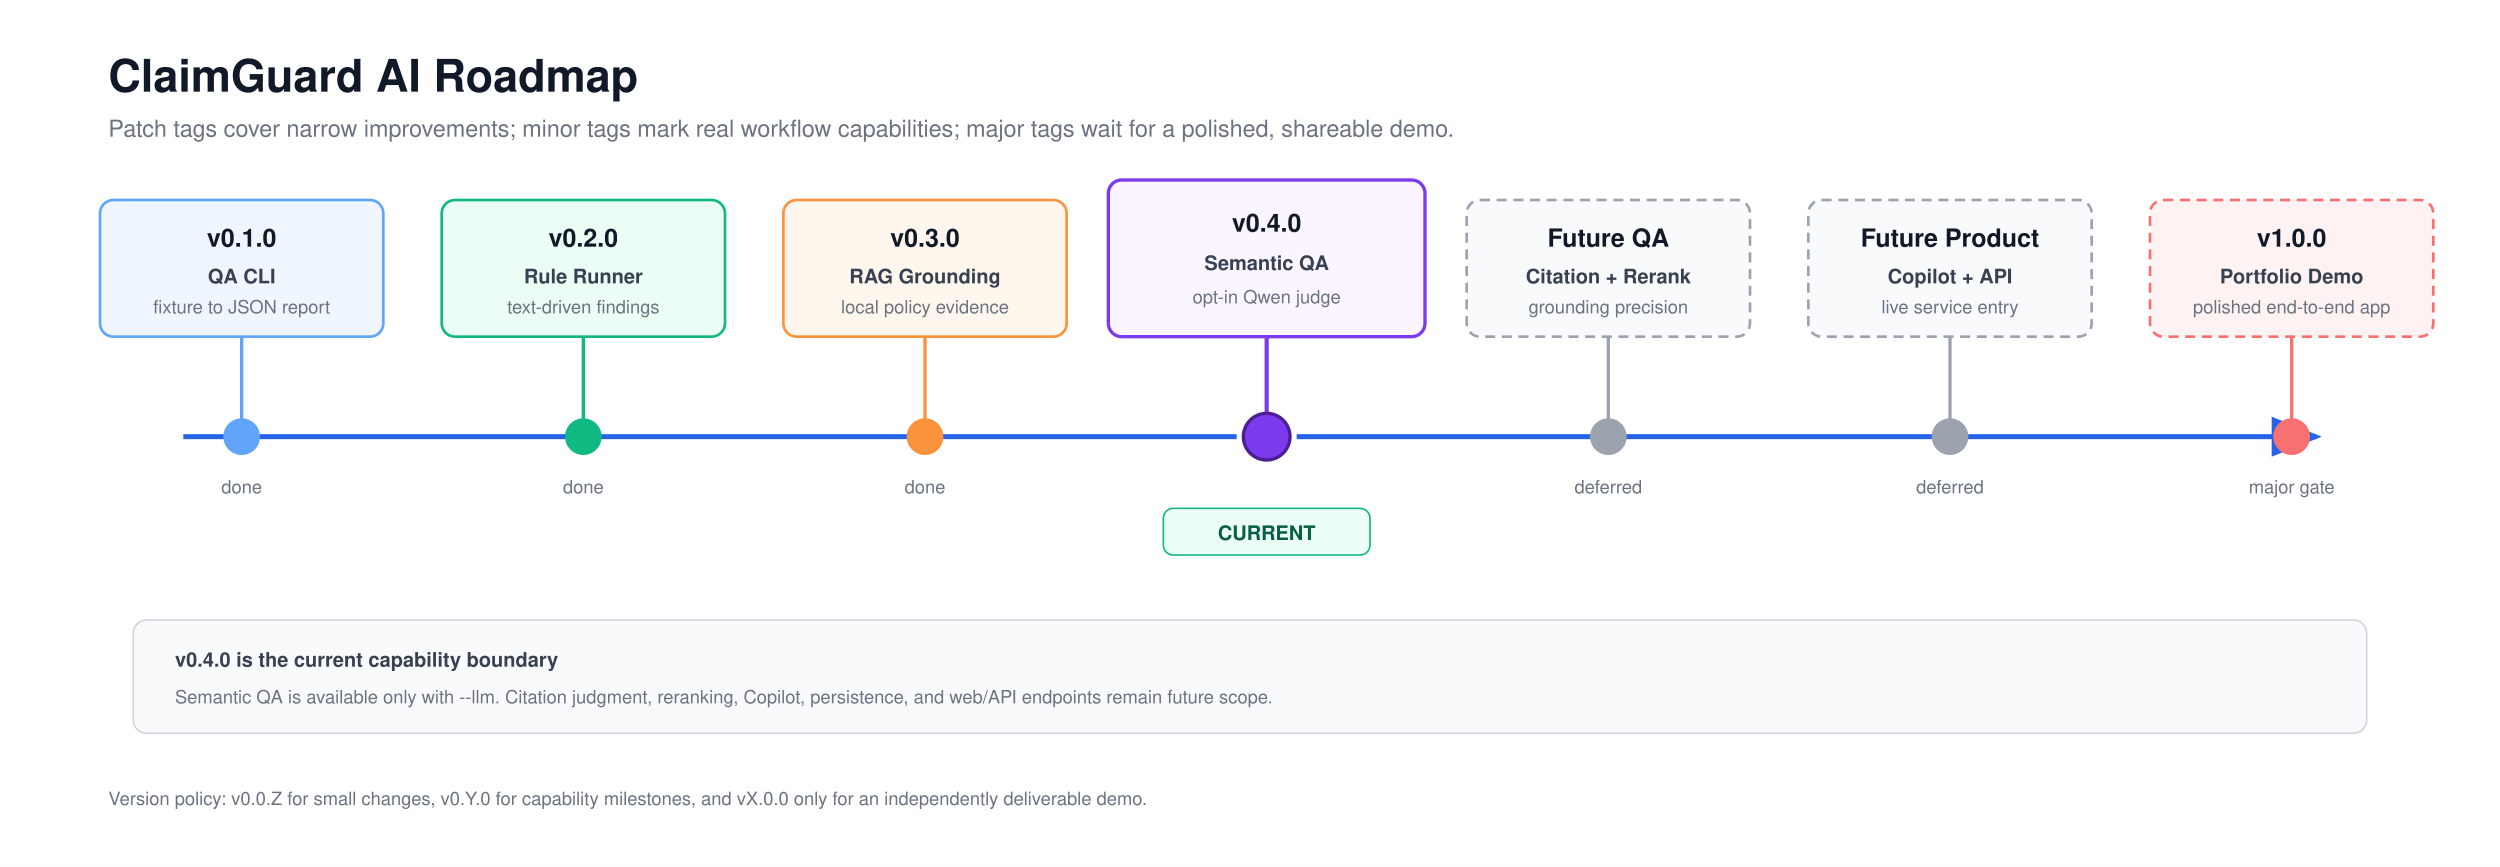
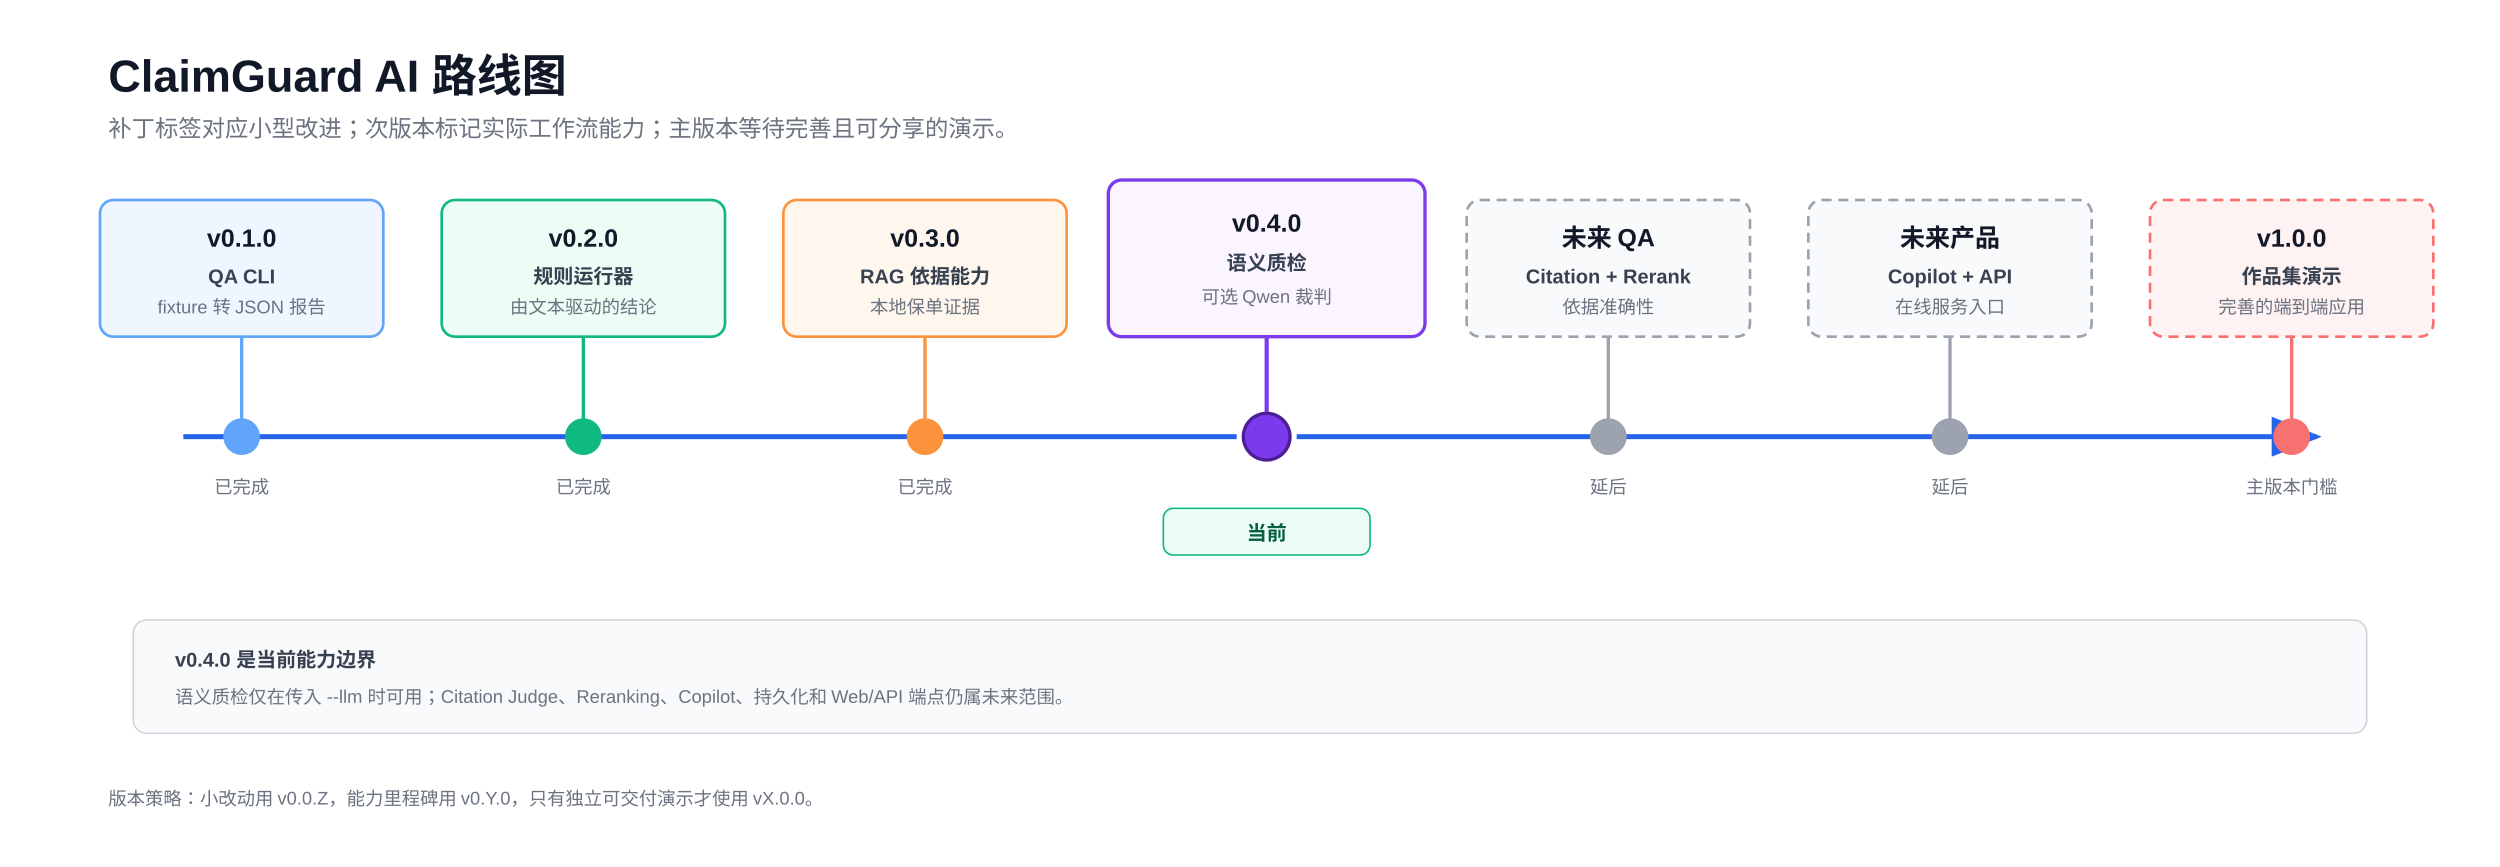
<svg xmlns="http://www.w3.org/2000/svg" viewBox="0 0 1500 520" width="1500" height="520" role="img" aria-labelledby="title desc">
  <style>
-     text { font-family: Helvetica, Arial, 'PingFang SC', 'Microsoft YaHei', sans-serif; }
+     text { font-family: 'Hiragino Sans GB', 'PingFang SC', 'Microsoft YaHei', Arial, sans-serif; }
    .title { fill: #111827; font-size: 27px; font-weight: 700; }
    .subtitle { fill: #6b7280; font-size: 14px; }
    .version { fill: #111827; font-size: 15px; font-weight: 700; }
    .label { fill: #374151; font-size: 12px; font-weight: 600; }
    .small { fill: #6b7280; font-size: 11px; }
    .current { fill: #065f46; font-size: 12px; font-weight: 700; }
  </style>
  <defs>
    <marker id="arrow" markerWidth="10" markerHeight="8" refX="9" refY="4" orient="auto">
      <path d="M0,0 L10,4 L0,8 Z" fill="#2563eb" />
    </marker>
  </defs>
  <rect width="1500" height="520" fill="#ffffff" />
-   <text x="65" y="55" class="title">ClaimGuard AI Roadmap</text>
-   <text x="65" y="82" class="subtitle">Patch tags cover narrow improvements; minor tags mark real workflow capabilities; major tags wait for a polished, shareable demo.</text>
+   <text x="65" y="55" class="title">ClaimGuard AI 路线图</text>
+   <text x="65" y="82" class="subtitle">补丁标签对应小型改进；次版本标记实际工作流能力；主版本等待完善且可分享的演示。</text>
  <line x1="110" y1="262" x2="742" y2="262" stroke="#2563eb" stroke-width="3" />
  <line x1="778" y1="262" x2="1390" y2="262" stroke="#2563eb" stroke-width="3" marker-end="url(#arrow)" />
  <g data-graph-role="node">
    <line x1="145" y1="262" x2="145" y2="202" stroke="#60a5fa" stroke-width="2" />
    <circle cx="145" cy="262" r="11" fill="#60a5fa" />
    <rect x="60" y="120" width="170" height="82" rx="8" fill="#eff6ff" stroke="#60a5fa" stroke-width="1.6" />
    <text x="145" y="148" text-anchor="middle" class="version">v0.1.0</text>
    <text x="145" y="170" text-anchor="middle" class="label">QA CLI</text>
-     <text x="145" y="188" text-anchor="middle" class="small">fixture to JSON report</text>
-     <text x="145" y="296" text-anchor="middle" class="small">done</text>
+     <text x="145" y="188" text-anchor="middle" class="small">fixture 转 JSON 报告</text>
+     <text x="145" y="296" text-anchor="middle" class="small">已完成</text>
    <line x1="350" y1="262" x2="350" y2="202" stroke="#10b981" stroke-width="2" />
    <circle cx="350" cy="262" r="11" fill="#10b981" />
    <rect x="265" y="120" width="170" height="82" rx="8" fill="#ecfdf5" stroke="#10b981" stroke-width="1.6" />
    <text x="350" y="148" text-anchor="middle" class="version">v0.2.0</text>
-     <text x="350" y="170" text-anchor="middle" class="label">Rule Runner</text>
-     <text x="350" y="188" text-anchor="middle" class="small">text-driven findings</text>
-     <text x="350" y="296" text-anchor="middle" class="small">done</text>
+     <text x="350" y="170" text-anchor="middle" class="label">规则运行器</text>
+     <text x="350" y="188" text-anchor="middle" class="small">由文本驱动的结论</text>
+     <text x="350" y="296" text-anchor="middle" class="small">已完成</text>
    <line x1="555" y1="262" x2="555" y2="202" stroke="#fb923c" stroke-width="2" />
    <circle cx="555" cy="262" r="11" fill="#fb923c" />
    <rect x="470" y="120" width="170" height="82" rx="8" fill="#fff7ed" stroke="#fb923c" stroke-width="1.6" />
    <text x="555" y="148" text-anchor="middle" class="version">v0.3.0</text>
-     <text x="555" y="170" text-anchor="middle" class="label">RAG Grounding</text>
-     <text x="555" y="188" text-anchor="middle" class="small">local policy evidence</text>
-     <text x="555" y="296" text-anchor="middle" class="small">done</text>
+     <text x="555" y="170" text-anchor="middle" class="label">RAG 依据能力</text>
+     <text x="555" y="188" text-anchor="middle" class="small">本地保单证据</text>
+     <text x="555" y="296" text-anchor="middle" class="small">已完成</text>
    <line x1="760" y1="262" x2="760" y2="202" stroke="#7c3aed" stroke-width="2.5" />
    <circle cx="760" cy="262" r="14" fill="#7c3aed" stroke="#4c1d95" stroke-width="2" />
    <rect x="665" y="108" width="190" height="94" rx="8" fill="#faf5ff" stroke="#7c3aed" stroke-width="2" />
    <text x="760" y="139" text-anchor="middle" class="version">v0.4.0</text>
-     <text x="760" y="162" text-anchor="middle" class="label">Semantic QA</text>
-     <text x="760" y="182" text-anchor="middle" class="small">opt-in Qwen judge</text>
+     <text x="760" y="162" text-anchor="middle" class="label">语义质检</text>
+     <text x="760" y="182" text-anchor="middle" class="small">可选 Qwen 裁判</text>
    <rect x="698" y="305" width="124" height="28" rx="6" fill="#ecfdf5" stroke="#10b981" />
-     <text x="760" y="324" text-anchor="middle" class="current">CURRENT</text>
+     <text x="760" y="324" text-anchor="middle" class="current">当前</text>
    <line x1="965" y1="262" x2="965" y2="202" stroke="#9ca3af" stroke-width="2" />
    <circle cx="965" cy="262" r="11" fill="#9ca3af" />
    <rect x="880" y="120" width="170" height="82" rx="8" fill="#f9fafb" stroke="#9ca3af" stroke-width="1.6" stroke-dasharray="6 4" />
-     <text x="965" y="148" text-anchor="middle" class="version">Future QA</text>
+     <text x="965" y="148" text-anchor="middle" class="version">未来 QA</text>
    <text x="965" y="170" text-anchor="middle" class="label">Citation + Rerank</text>
-     <text x="965" y="188" text-anchor="middle" class="small">grounding precision</text>
-     <text x="965" y="296" text-anchor="middle" class="small">deferred</text>
+     <text x="965" y="188" text-anchor="middle" class="small">依据准确性</text>
+     <text x="965" y="296" text-anchor="middle" class="small">延后</text>
    <line x1="1170" y1="262" x2="1170" y2="202" stroke="#9ca3af" stroke-width="2" />
    <circle cx="1170" cy="262" r="11" fill="#9ca3af" />
    <rect x="1085" y="120" width="170" height="82" rx="8" fill="#f9fafb" stroke="#9ca3af" stroke-width="1.6" stroke-dasharray="6 4" />
-     <text x="1170" y="148" text-anchor="middle" class="version">Future Product</text>
+     <text x="1170" y="148" text-anchor="middle" class="version">未来产品</text>
    <text x="1170" y="170" text-anchor="middle" class="label">Copilot + API</text>
-     <text x="1170" y="188" text-anchor="middle" class="small">live service entry</text>
-     <text x="1170" y="296" text-anchor="middle" class="small">deferred</text>
+     <text x="1170" y="188" text-anchor="middle" class="small">在线服务入口</text>
+     <text x="1170" y="296" text-anchor="middle" class="small">延后</text>
    <line x1="1375" y1="262" x2="1375" y2="202" stroke="#f87171" stroke-width="2" />
    <circle cx="1375" cy="262" r="11" fill="#f87171" />
    <rect x="1290" y="120" width="170" height="82" rx="8" fill="#fef2f2" stroke="#f87171" stroke-width="1.6" stroke-dasharray="6 4" />
    <text x="1375" y="148" text-anchor="middle" class="version">v1.0.0</text>
-     <text x="1375" y="170" text-anchor="middle" class="label">Portfolio Demo</text>
-     <text x="1375" y="188" text-anchor="middle" class="small">polished end-to-end app</text>
-     <text x="1375" y="296" text-anchor="middle" class="small">major gate</text>
+     <text x="1375" y="170" text-anchor="middle" class="label">作品集演示</text>
+     <text x="1375" y="188" text-anchor="middle" class="small">完善的端到端应用</text>
+     <text x="1375" y="296" text-anchor="middle" class="small">主版本门槛</text>
  </g>
  <rect x="80" y="372" width="1340" height="68" rx="8" fill="#f9fafb" stroke="#d1d5db" />
-   <text x="105" y="400" class="label">v0.4.0 is the current capability boundary</text>
-   <text x="105" y="422" class="small">Semantic QA is available only with --llm. Citation judgment, reranking, Copilot, persistence, and web/API endpoints remain future scope.</text>
-   <text x="65" y="483" class="small">Version policy: v0.0.Z for small changes, v0.Y.0 for capability milestones, and vX.0.0 only for an independently deliverable demo.</text>
+   <text x="105" y="400" class="label">v0.4.0 是当前能力边界</text>
+   <text x="105" y="422" class="small">语义质检仅在传入 --llm 时可用；Citation Judge、Reranking、Copilot、持久化和 Web/API 端点仍属未来范围。</text>
+   <text x="65" y="483" class="small">版本策略：小改动用 v0.0.Z，能力里程碑用 v0.Y.0，只有独立可交付演示才使用 vX.0.0。</text>
</svg>
